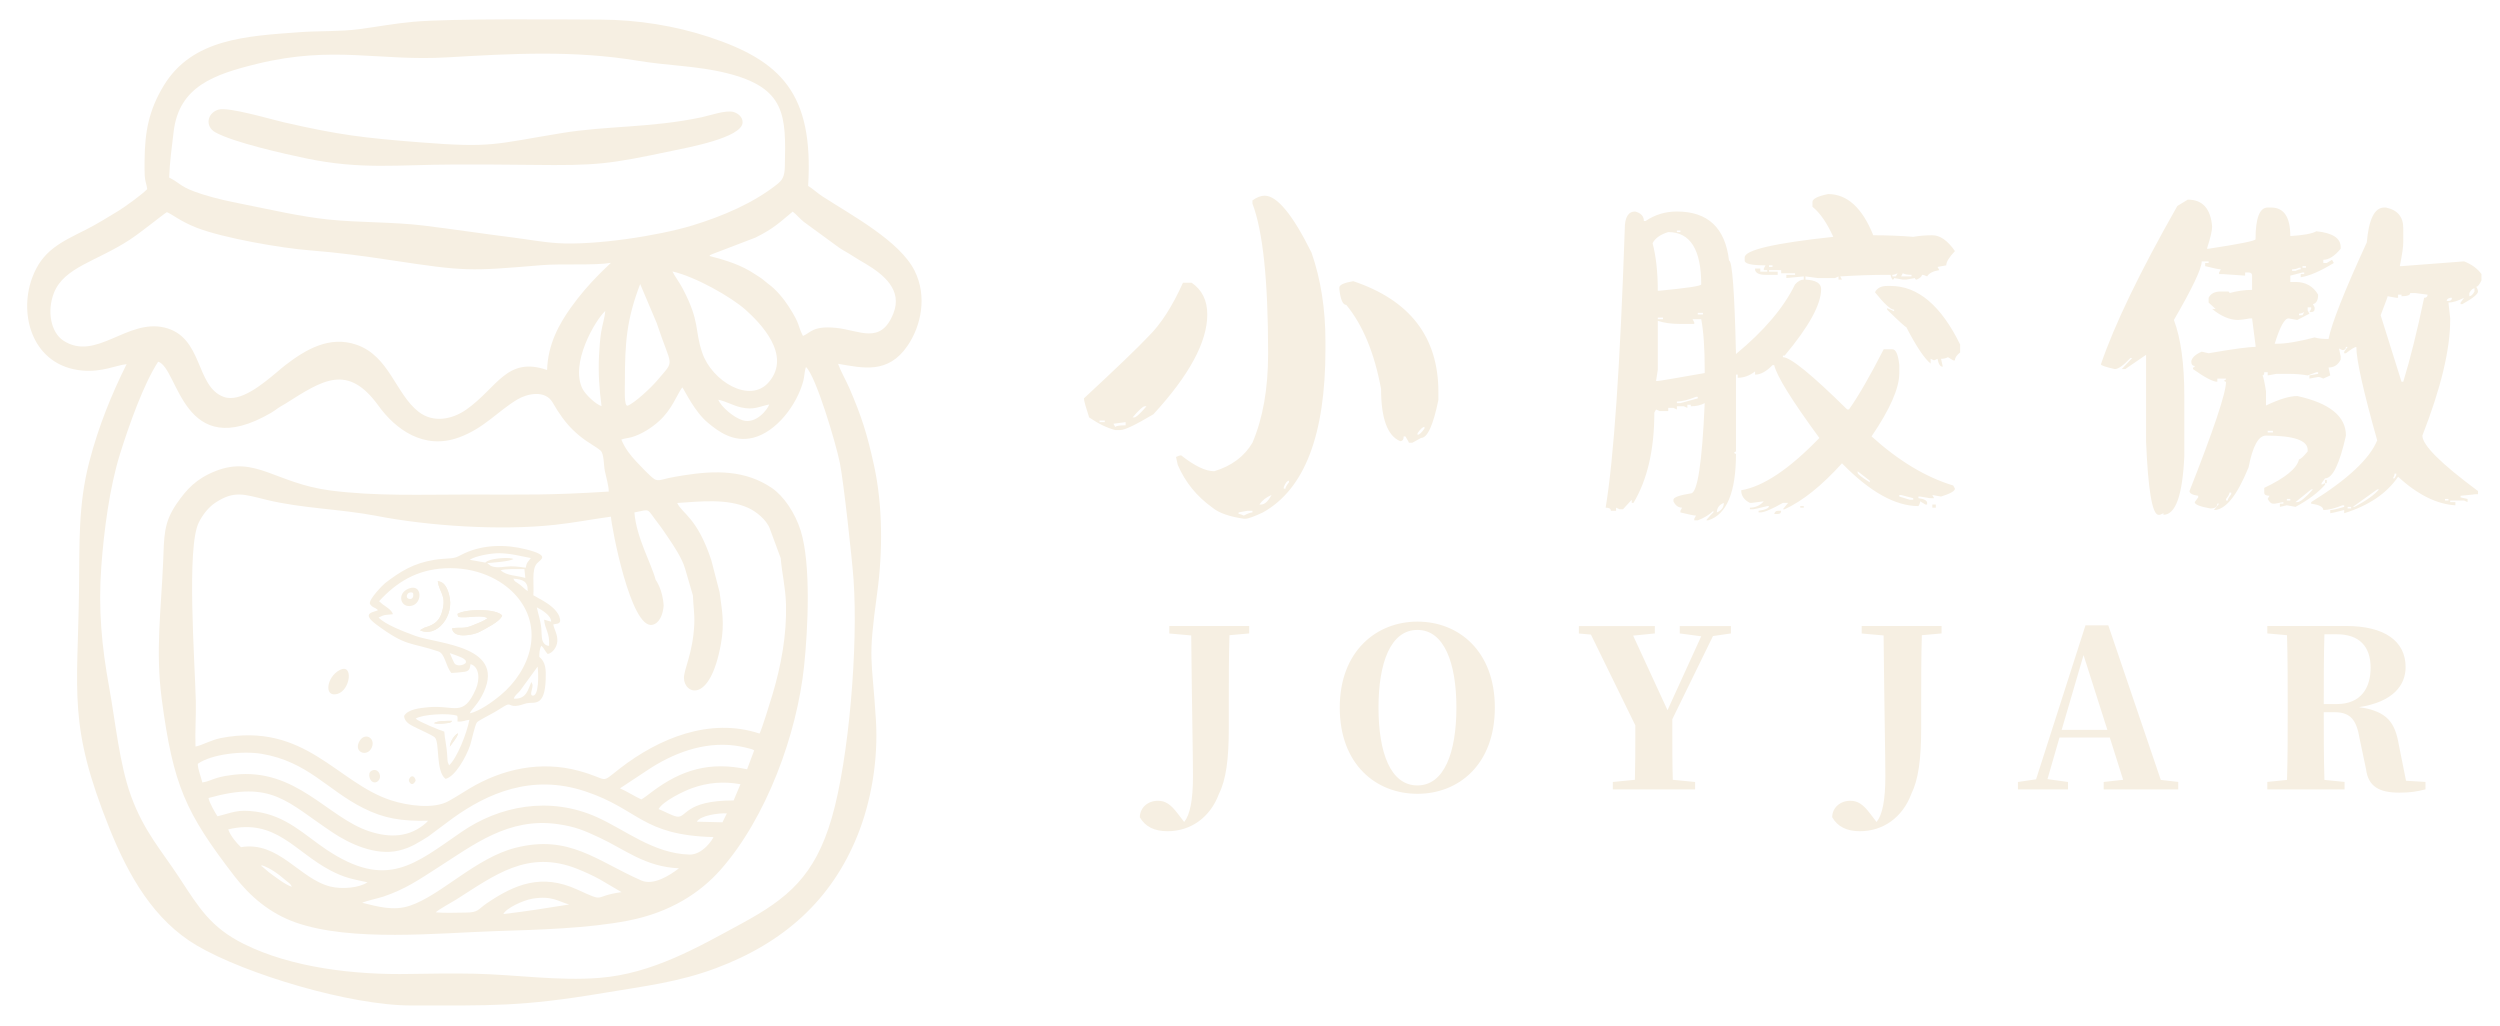
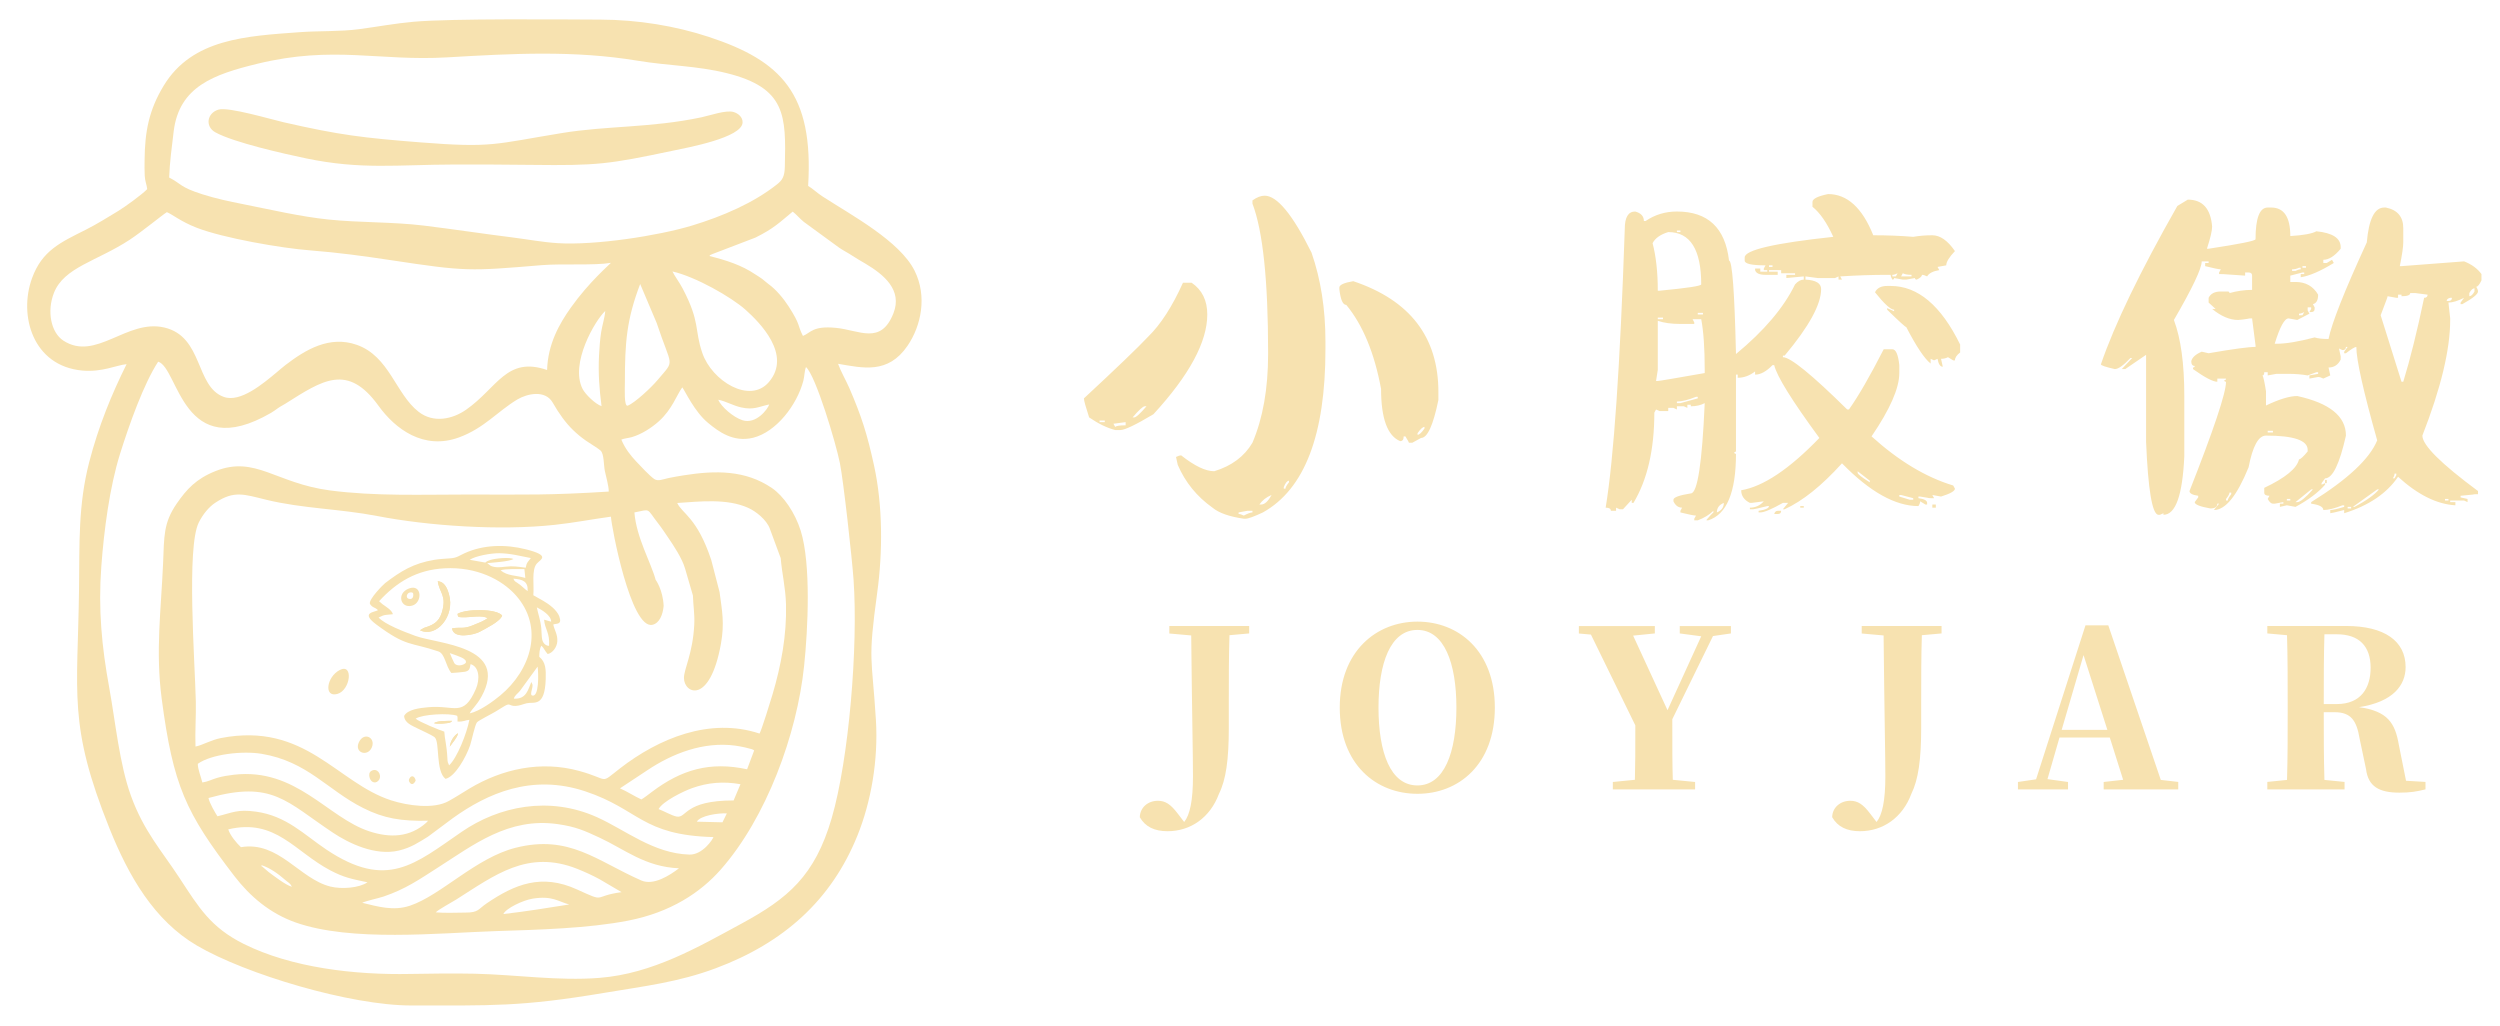
- <svg xmlns="http://www.w3.org/2000/svg" viewBox="-4 -4 543.1 222.7" fill="#f6efe2">
+ <svg xmlns="http://www.w3.org/2000/svg" viewBox="-4 -4 543.1 222.7" fill="#f7e2b0">
  <g transform="translate(-240.83 -184.24)">
    <path d="M346.18 378.81 C346.74 377.57 350.42 375.8 352.56 375.46 C356.85 374.78 358.09 376.09 360.49 376.73 C355.65 377.5 351.1 378.24 346.18 378.81 L346.18 378.81 Z M331.49 378.44 C333.52 378.62 335.88 378.5 337.95 378.49 C340.81 378.49 340.68 377.76 342.52 376.51 C348.66 372.33 354.48 369.95 362.19 373.47 C368.74 376.45 365.33 374.93 371.86 374.05 L367.09 371.25 C365.5 370.39 363.95 369.68 362.23 368.99 C351.46 364.72 344.29 370.38 335.9 375.68 C335.07 376.21 332.12 377.79 331.49 378.44 L331.49 378.44 Z M293.65 368.19 C295.53 368.81 297.21 370.03 298.76 371.37 C299.65 372.15 299.77 371.99 300.25 372.88 C298.94 372.56 296.36 370.55 295.15 369.65 L293.82 368.51 C293.55 368.11 293.64 369.21 293.65 368.19 L293.65 368.19 Z M315.51 376.36 C318.89 377.17 322.27 378.21 325.9 376.99 C332.67 374.71 340.2 366.59 348.84 364.41 C360.5 361.47 366.42 367.24 376.16 371.52 C378.78 372.67 382.31 370.42 384.33 368.87 C376.93 368.55 372.56 364.75 367.03 362.19 C363.83 360.71 361.95 359.84 357.98 359.27 C347.31 357.75 339.71 363.76 331.88 368.76 C327.89 371.31 324.95 373.38 320.14 375.01 C318.94 375.41 316.42 375.92 315.51 376.36 L315.51 376.36 Z M286.42 360.41 C286.79 361.69 288.26 363.44 289.17 364.28 C297.41 362.9 301.87 371.17 308.62 372.84 C311.09 373.45 314.88 373.14 316.66 371.91 C313.11 371.16 311.55 370.87 308.59 369.32 C300.83 365.24 296.71 357.96 286.42 360.41 L286.42 360.41 Z M393.78 358.88 L388.21 358.74 C388.94 357.41 392.88 356.84 394.73 356.94 L393.78 358.88 L393.78 358.88 Z M282.12 353.6 C296.05 349.69 299.02 354.41 309.2 361.16 C312.52 363.37 318.3 366.25 323.5 365.01 C326.16 364.37 327.77 363.24 329.79 362.01 L335.27 357.93 C342.67 352.64 352.31 348.27 363.97 352.15 C375.71 356.05 376.2 361.67 391.81 362.09 C391.74 362.49 389.48 365.97 386.6 365.89 C378.8 365.67 372.69 360.54 366.55 357.78 C356.07 353.06 345.18 355.42 337.15 360.93 C326.95 367.93 320.94 373.61 307.76 364.82 C302.85 361.54 299.1 357.49 292.42 356.56 C288.39 356 287.33 356.79 284.07 357.57 C283.6 356.85 282.33 354.69 282.12 353.6 L282.12 353.6 Z M396.2 354.13 C385.41 354.12 386.06 358.02 383.83 357.63 C382.82 357.46 380.94 356.37 379.9 356.01 C380.76 354.34 385.3 352.12 387.19 351.45 C390.58 350.24 393.94 349.94 397.69 350.6 L396.2 354.13 L396.2 354.13 Z M279.8 346.17 C282.74 344.07 289.52 343.31 293.67 344 C303.67 345.68 307.89 351.83 315.7 355.76 C320.27 358.07 324.03 358.65 329.82 358.54 L329.44 358.96 C325.88 362.15 321.59 362.32 317.07 360.84 C307.97 357.87 301.19 346.99 287.65 348.54 C286.43 348.68 285.21 348.88 284.09 349.2 C282.86 349.55 282.04 350.04 280.79 350.23 C280.5 349.02 279.8 347.38 279.8 346.17 L279.8 346.17 Z M399.13 347.36 L400.66 343.28 C400.44 343.12 400.75 343.26 400.19 343 L398.63 342.6 C397.99 342.47 397.21 342.3 396.55 342.22 C389.63 341.3 382.89 343.92 377.38 347.62 L371.51 351.5 C373.12 352.2 374.7 353.25 376.16 353.91 C376.72 353.6 377.91 352.68 378.46 352.26 C384.89 347.42 391.07 345.62 399.13 347.36 L399.13 347.36 Z M369.55 292.48 C365.49 293.03 361.52 293.81 357.32 294.26 C345.46 295.54 329.98 294.51 318.72 292.33 C310.64 290.77 302.54 290.73 294.68 288.81 C289.81 287.62 287.71 286.76 283.65 289.42 C282.19 290.37 280.89 292 280.02 293.73 C277.31 299.11 279.17 323.95 279.37 332.62 C279.44 335.9 279.18 339.16 279.3 342.42 C280.78 342.15 282.62 341 284.84 340.57 C303.18 337.04 309.97 350.28 321.81 354.11 C325.41 355.27 331.05 356.07 334.28 354.27 C335.89 353.38 337.32 352.44 338.85 351.52 C345.94 347.29 354.27 345.43 362.62 347.71 C369.5 349.59 366.92 350.72 371.56 347.13 C379.88 340.7 390.99 336 401.83 339.6 C402.22 339.03 404.29 332.35 404.65 331.11 C406.52 324.8 407.76 318.21 407.58 311.51 C407.48 307.83 406.7 304.82 406.43 301.49 L404.06 295.07 L404.06 295.07 C403.37 293.19 401.09 291.33 399.33 290.55 C394.74 288.5 388.92 289.18 383.95 289.51 C385.02 291.83 388.27 292.64 391.34 301.89 L393.15 308.87 C393.67 312.89 394.27 315.54 393.44 320.14 C391.03 333.44 385.41 330.93 385.41 327.52 C385.41 325.57 387.33 322.24 387.65 315.96 C387.77 313.54 387.42 311.86 387.36 309.61 L385.65 303.74 C385.02 301.55 383.15 298.74 382.07 297.16 C381.27 296 380.7 295.09 379.87 294.02 C377.13 290.51 378.33 290.85 374.65 291.56 C375.06 297 378.31 302.6 379.26 306.19 C379.26 306.19 380.84 308.31 381 311.87 C380.83 313.78 380.08 315.63 378.57 315.97 C373.86 317.05 369.63 294.49 369.55 292.48 L369.55 292.48 Z M371.81 275.74 C372.64 277.73 373.82 279.18 375 280.45 C375.9 281.41 377.95 283.61 378.95 284.3 C379.78 284.87 380.89 284.34 382.07 284.09 C383.14 283.87 384.28 283.67 385.3 283.51 C392.31 282.39 398.77 282.35 404.52 286.26 C407.04 287.97 409.55 291.61 410.78 295.55 C413.03 302.76 412.36 316.83 411.52 324.86 C409.98 339.75 403.32 357.91 393.38 369.17 C389.02 374.11 382.55 378.43 373.33 380.23 C364.64 381.93 353.75 382.22 344.62 382.51 C332.02 382.93 313.14 384.89 301.06 380.64 C295.47 378.67 291.13 374.96 287.77 370.59 C277.15 356.78 274.45 350.94 271.95 331.98 C270.6 321.66 271.82 312.77 272.26 302.59 C272.51 296.79 272.3 293.88 275.22 289.64 C277.38 286.52 279.44 284.24 283.69 282.56 C292.31 279.17 296.71 285.22 308.51 286.78 C318.34 288.07 328.52 287.67 338.62 287.67 C351.22 287.68 356.25 287.84 369.07 287.03 C369.11 285.87 368.47 283.78 368.23 282.57 C367.96 281.25 368.07 278.89 367.32 278.14 C366.93 277.75 364.87 276.49 364.15 275.99 C363.05 275.22 362.23 274.54 361.34 273.68 C359.68 272.08 358.24 270.05 356.89 267.69 C355.29 264.9 351.38 265.73 349.22 267.02 C344.88 269.63 342.03 273.24 336.58 275.25 C328.87 278.1 322.69 273.42 319.07 268.41 C312.34 259.08 306.92 262.83 298.82 267.94 C298.12 268.39 297.86 268.45 297.17 268.94 C296.62 269.33 296.25 269.61 295.71 269.93 C276.44 281.09 275.66 260.19 271.19 258.81 C268.04 263.63 264.89 272.5 262.89 278.89 C260.67 286 259.42 295.34 258.84 303.29 C258.15 312.63 258.94 320.75 260.55 329.58 C261.95 337.32 262.77 346.15 265.27 353.1 C268.05 360.8 271.96 365.06 275.83 370.98 C280.04 377.41 282.58 381.69 289.75 385.28 C300.11 390.46 313.86 392.07 325.95 391.82 C330.54 391.73 335.37 391.68 339.95 391.77 C348.95 391.97 358.07 393.39 367.1 392.67 C378.58 391.75 388.41 386.04 397.96 380.86 C408 375.41 413.85 370.53 417.51 357.97 C421.26 345.11 423.27 320.63 422.26 306.22 C421.95 301.74 420.09 284.86 419.29 280.85 C418.45 276.61 414.06 261.85 411.92 259.98 C411.59 260.78 411.6 262.01 411.35 262.96 C409.95 268.25 405.46 274.09 400.43 275.34 C396.09 276.4 392.89 273.96 390.66 272.12 C387.67 269.66 385.63 265.11 385.05 264.39 C383.86 265.99 382.86 269.16 379.96 271.76 C378.41 273.15 376.22 274.59 374.05 275.21 C373.39 275.4 372.3 275.5 371.81 275.74 L371.81 275.74 Z M392.85 267.08 C394.5 267.38 396.06 268.36 397.86 268.75 C400.56 269.35 401.6 268.6 403.94 268.1 C403.61 269.15 401.06 272.49 398.12 271.53 C396.08 270.87 393.5 268.58 392.85 267.08 L392.85 267.08 Z M372.58 263.3 C372.58 254.62 372.95 249.68 375.9 241.94 L379.49 250.41 C382.8 260.44 383.57 258.16 379.67 262.81 C378.36 264.38 374.78 267.74 373.21 268.36 C372.35 268.7 372.58 264.53 372.58 263.3 L372.58 263.3 Z M367.51 268.47 C366.18 268.04 363.99 265.91 363.39 264.73 C360.59 259.23 366.12 249.82 368.31 247.8 C368.23 249.17 367.67 250.85 367.43 252.36 C367.18 253.92 367.04 255.92 366.96 257.51 C366.77 261.44 367.03 264.75 367.51 268.47 L367.51 268.47 Z M382.91 239.21 C387.94 240.35 395.71 244.78 398.8 247.54 C401.84 250.27 408.93 257.31 403.86 263.24 C399.72 268.08 391.48 263 389.4 256.92 C387.65 251.79 388.99 250.29 385.16 242.97 C384.42 241.55 383.42 240.27 382.91 239.21 L382.91 239.21 Z M355.68 260.62 C346.88 257.58 344.88 264.49 338.11 269.23 C335.14 271.31 331 272.22 327.77 269.7 C322.81 265.86 321.41 257.62 314.33 255.15 C308.4 253.07 303.19 256.21 298.86 259.53 C298.13 260.09 297.58 260.59 296.92 261.14 C294.02 263.55 289.07 267.76 285.46 266.47 C279.22 264.24 281.04 253.38 272.53 251.39 C264.4 249.48 257.67 258.82 250.6 254.24 C247.87 252.46 246.99 247.81 248.55 243.86 C250.75 238.28 257.86 237.01 265 232.33 C267.72 230.54 272.08 226.94 273.08 226.33 C274.26 226.79 276.09 228.37 279.57 229.72 C285.35 231.96 297.97 234.16 304.19 234.63 C310.43 235.12 315.77 235.86 321.83 236.77 C338.05 239.23 338.73 239.16 354.53 237.84 C358.94 237.48 365.97 237.95 369.55 237.34 C369.38 237.59 364.81 241.47 360.83 247.08 C358.33 250.6 355.85 254.97 355.68 260.62 L355.68 260.62 Z M390.93 235.86 C394.57 236.76 397.93 237.83 400.93 239.86 C401.56 240.28 401.94 240.48 402.4 240.83 C403.06 241.32 403.15 241.5 403.75 241.93 C405.39 243.08 407.1 245.16 408.17 246.83 C410.81 250.93 410.02 250.8 411.26 253.22 C412.95 252.54 413.36 250.98 418.38 251.46 C423.51 251.94 428.17 255.27 430.92 248.3 C432.9 243.26 428.89 239.93 424.83 237.51 C423.8 236.89 423.08 236.52 422.06 235.84 C421.05 235.16 420.18 234.76 419.16 234.07 L411.45 228.44 C410.61 227.76 409.77 226.77 409.04 226.21 C406.14 228.59 405 229.84 400.93 231.86 L391.6 235.43 C390.69 235.84 391.33 235.5 390.93 235.86 L390.93 235.86 Z M273.58 218.81 C276.28 220.18 275.8 220.86 280.8 222.45 C283.78 223.39 286.5 223.97 289.59 224.58 C295.58 225.77 302.03 227.29 308.18 227.93 C315.11 228.64 322.1 228.42 328.92 229.25 C335.44 230.05 341.81 231.03 348.3 231.84 C351.51 232.25 354.69 232.85 357.94 233.06 C366.08 233.58 379.82 231.47 387.2 229.23 C393.85 227.21 400.54 224.32 405.6 220.31 C406.78 219.38 407.28 218.63 407.33 216.42 C407.59 205.35 407.61 199.32 394.67 196.12 C388.16 194.51 382.02 194.54 375.35 193.43 C361.55 191.14 348.16 191.87 334.02 192.7 C319.21 193.58 309.3 190.06 292.75 194.09 C283.29 196.4 275.76 199.02 274.56 208.77 C274.18 211.9 273.67 215.75 273.58 218.81 L273.58 218.81 Z M268.81 221.32 C267.84 222.38 264.02 225.16 262.52 226.07 C260.28 227.42 257.92 228.91 255.48 230.14 C249.97 232.91 245.98 234.66 243.79 240.67 C240.83 248.78 243.96 259.77 254.72 260.74 C259.03 261.13 262.13 259.56 264.33 259.35 C261.13 265.78 258.23 272.81 256.21 280.63 C253.8 289.96 254.12 298.22 254 308.18 C253.71 331.15 251.57 337.65 260.62 360.22 C264.81 370.65 270.34 380.21 279.6 385.65 C290.25 391.9 312.99 398.68 326.18 398.67 C343.63 398.66 349.91 398.98 367.97 395.95 C377 394.44 384.24 393.6 392.33 390.58 C407.07 385.07 417.43 375.81 423.1 361.76 C426.04 354.48 427.66 345.43 427.11 336.59 C426.24 322.56 425.31 324.22 427.39 309.03 C428.62 300.12 428.6 290.05 426.71 281.38 C425.2 274.48 424 270.71 421.34 264.54 C420.62 262.89 419.45 260.87 418.89 259.27 C424.24 260.17 429.73 261.59 433.98 255.36 C436.94 251.03 438.3 244.62 435.51 239.04 C432.27 232.59 421.89 227.04 415.46 222.88 C414.42 222.21 413.3 221.15 412.39 220.63 C413.62 200.55 406.52 193.43 390.79 188.25 C383.55 185.87 375.43 184.53 367.27 184.5 C358.48 184.46 335.06 184.24 326.74 184.96 C322.66 185.32 318.76 186.06 314.82 186.58 C310.63 187.13 306.17 186.92 301.94 187.23 C290.38 188.08 278.6 188.62 272.4 198.84 C269.19 204.13 268.29 208.82 268.24 215.08 C268.23 216.18 268.21 217.33 268.27 218.42 C268.33 219.65 268.69 220.26 268.81 221.32 Z" fill-rule="evenodd" />
    <path d="M284.3 204.05 C281.79 204.79 281.33 207.73 283.62 208.99 C287.62 211.2 298.65 213.67 303.29 214.64 C315.33 217.15 323.11 216.01 335.51 215.98 C341.14 215.97 346.75 215.99 352.39 216.06 C366.54 216.23 368.96 215.94 382.94 212.99 C386.22 212.3 398.04 210.15 398.15 206.85 C398.19 205.65 397.15 204.85 396.18 204.57 C394.55 204.09 391.02 205.34 389.23 205.72 C378.2 208.05 368.78 207.52 358.86 209.15 C344.14 211.56 343.83 212.4 328.17 211.17 C315.76 210.19 310.69 209.6 298.45 206.8 C295.73 206.18 286.45 203.41 284.3 204.05 Z" fill-rule="evenodd" />
    <path d="M336.22 336.99 C337.63 337.06 337.81 336.7 338.8 336.61 C338.24 339.56 336.12 344.93 334.39 346.5 L334.11 345.82 C334.04 345.53 334.03 345.24 334.02 344.94 C333.86 341.88 333.43 340.85 333.35 339.18 C332.62 338.98 327.82 337.04 327.13 336.36 C328.55 335.4 334.38 335.09 336.15 335.74 L336.21 335.99 C336.21 336.02 336.22 336.09 336.23 336.12 L336.22 336.99 L336.22 336.99 Z M348.46 332.01 C348.66 331.26 349.28 330.96 349.78 330.33 L353.62 325.06 C353.82 326.36 354 332.02 352.33 331.29 C351.96 330.94 352.6 329.72 352.51 328.97 L352.26 328.39 C351.55 330 351.21 332.19 348.46 332.01 L348.46 332.01 Z M337.63 323.39 C338.11 323.81 338.05 323.78 338.03 324.22 C337.56 324.79 336.07 325.09 335.53 324.32 C335.51 324.29 335.1 323.43 335.03 323.26 C334.78 322.71 334.69 322.41 334.54 322.12 C335.03 322.3 337.11 322.96 337.63 323.39 L337.63 323.39 Z M356.11 320.54 C355.36 320.54 354.81 319.95 354.63 319.23 C354.47 318.59 354.5 317.46 354.42 316.71 C354.24 314.88 353.76 313.76 353.45 312.18 C354.52 312.71 356.58 313.95 356.56 315.29 L355.03 314.86 C355.18 316.92 356.32 317.73 356.11 320.54 L356.11 320.54 Z M319.18 310.85 L319.92 311.49 C320.89 312.2 321.89 312.74 322.19 313.67 C320.43 313.88 320.54 313.67 319.08 314.39 C320.39 315.86 324.62 317.49 327.06 318.38 C332.02 320.19 347.47 320.53 341.45 331.53 C340.35 333.55 339.31 334.28 338.86 335.22 C341.12 334.72 344.07 332.51 345.51 331.32 C352.22 325.74 355.12 316.47 348.81 309.48 C345.75 306.1 340.3 303.33 333.41 303.7 C327.37 304.02 323.01 306.67 319.18 310.85 L319.18 310.85 Z M351.46 308.66 C350.81 308.2 350.58 307.9 349.93 307.38 C348.63 306.37 348.72 306.75 348.35 305.95 C350.32 306.09 351.58 306.49 351.46 308.66 L351.46 308.66 Z M350.75 303.86 L350.95 305.79 C348.87 305.19 347.08 305.39 345.58 304.14 C346.41 303.77 349.62 303.87 350.75 303.86 L350.75 303.86 Z M338.87 301.85 C340.11 301.01 343.5 300.4 345.3 300.42 C347.82 300.46 349.9 301.05 352.15 301.47 L351.44 302.38 C351.19 302.81 351.13 303.07 351.04 303.57 C349.27 303.35 348.4 303.14 346.54 303.36 C345.59 303.47 344.46 303.61 343.45 303.17 L342.67 302.58 C344.07 302.43 347.33 302.25 348.37 301.69 C347.51 301.22 344.37 301.55 343.33 301.89 C341.14 302.59 344.08 302.7 338.87 301.85 L338.87 301.85 Z M352.69 309.55 C352.9 307.41 352.25 304.01 353.46 302.66 C354.3 301.73 356.48 300.94 351.11 299.58 C346.56 298.43 341.81 298.58 337.78 300.41 C336.62 300.93 336.13 301.41 334.79 301.52 C333.58 301.62 332.38 301.66 331.23 301.85 C326.6 302.61 323.87 304.35 320.51 306.9 C320.11 307.21 316.88 310.43 317.19 311.43 C317.79 312.34 318.19 312.06 318.95 312.79 C318.25 313.26 315.01 313.25 318.6 315.92 C325.17 320.82 325.91 319.68 332.05 321.75 C333.54 322.25 333.6 324.91 334.89 326.44 C335.14 326.45 337.52 326.24 337.84 326.17 C338.85 325.94 338.87 325.52 339.06 324.51 C340.99 325.11 341.11 327.83 340.21 329.91 C337.48 336.19 335.58 333.36 329.93 333.87 C328.02 334.04 325.39 334.34 324.62 335.77 C324.73 337.31 326.26 337.83 327.57 338.5 C328.28 338.86 330.81 339.99 331.28 340.43 C332.4 341.49 331.43 347.75 333.61 349.44 C335.66 349 338.05 344.8 338.97 342.11 C339.31 341.09 339.99 337.72 340.45 337.16 C340.78 336.76 343.67 335.32 344.4 334.87 C345.14 334.41 345.76 334.02 346.46 333.61 C347.71 332.88 347.37 333.62 348.79 333.6 C349.69 333.58 350.44 333.2 351.28 333.01 C352.84 332.66 355.18 333.97 355.38 327.8 C355.45 325.64 355.38 324.07 353.98 322.92 C353.99 322.21 354.03 321.11 354.45 320.51 C355.05 321.07 355.2 321.69 355.81 322.32 C356.87 322.11 357.82 320.83 357.9 319.59 C358 318.08 357.28 317.14 357.02 315.91 C357.69 315.63 358.99 316.04 358.34 314.18 C358.06 313.38 357.31 312.58 356.83 312.17 C355.45 310.98 354.35 310.52 352.69 309.55 Z" fill-rule="evenodd" />
    <path d="M336.22 313.6 C336.32 314.31 336.35 314.3 337.3 314.34 C338.94 314.41 341.64 313.78 342.76 314.55 C341.87 315.19 340.57 315.67 339.46 316.12 C337.45 316.93 336.98 316.44 335.04 316.74 C335.27 319.13 339.8 318.17 341.04 317.49 C342.25 316.82 345.53 315.25 345.92 313.96 C344.71 312.42 337.99 312.49 336.22 313.6 Z" fill-rule="evenodd" />
    <path d="M328.07 317.15 C331.58 318.9 335.76 314.06 334.36 309.33 C333.93 307.84 333.35 306.66 331.93 306.49 C332.25 309.04 333.97 309.58 332.8 313.35 C332.11 315.6 330.57 316.12 328.92 316.65 L328.07 317.15 Z" fill-rule="evenodd" />
    <path d="M310.64 325.79 C307.77 327.26 307.12 331.83 310.12 330.99 C313 330.18 313.65 324.25 310.64 325.79 Z" fill-rule="evenodd" />
    <path d="M317.61 342.59 C318.49 340.46 315.88 339.15 314.79 341.5 C313.73 343.77 316.71 344.76 317.61 342.59 Z" fill-rule="evenodd" />
    <path d="M317.49 347.72 C317.02 348 316.94 348.6 317.14 349.23 C317.49 350.35 318.59 350.58 319.22 349.59 C319.81 348.46 318.76 346.95 317.49 347.72 Z" fill-rule="evenodd" />
    <path d="M325.73 349.44 C325.62 349.66 325.63 349.89 325.76 350.11 C326.24 350.95 326.83 350.51 327.13 349.8 C326.92 348.75 326.15 348.56 325.73 349.44 Z" fill-rule="evenodd" />
    <path d="M331.1 337.33 C331.73 337.62 334.22 337.38 334.63 337.19 C335.05 336.98 334.77 337.12 335.05 336.84 C333.84 336.87 332.01 336.76 331.1 337.33 Z" fill-rule="evenodd" />
    <path d="M334.54 342.44 L335.57 341.05 C335.88 340.55 336.24 340.13 336.33 339.53 C335.56 339.94 334.71 341.09 334.54 342.44 Z" fill-rule="evenodd" />
    <path d="M336.33 339.53 C335.56 339.94 334.71 341.09 334.54 342.44 L335.57 341.05 C335.88 340.56 336.24 340.13 336.33 339.53 Z" fill-rule="evenodd" />
    <path d="M331.1 337.33 C331.73 337.62 334.22 337.38 334.63 337.19 C335.05 336.98 334.77 337.12 335.05 336.84 C333.84 336.87 332.01 336.76 331.1 337.33 Z" fill-rule="evenodd" />
    <path d="M337.3 314.34 C338.94 314.41 341.64 313.78 342.76 314.55 C341.87 315.19 340.57 315.67 339.46 316.12 C337.45 316.93 336.98 316.44 335.04 316.73 C335.27 319.13 339.8 318.17 341.04 317.49 C342.25 316.82 345.53 315.25 345.92 313.96 C344.71 312.42 337.99 312.49 336.22 313.6 C336.32 314.31 336.35 314.3 337.3 314.34 Z" fill-rule="evenodd" />
    <path d="M328.07 317.15 C331.58 318.9 335.76 314.06 334.36 309.33 C333.93 307.84 333.35 306.66 331.93 306.48 C332.25 309.04 333.97 309.58 332.8 313.35 C332.11 315.6 330.57 316.12 328.92 316.65 L328.07 317.15 Z" fill-rule="evenodd" />
    <path d="M326.36 311.81 C328.66 311.18 328.53 306.99 325.65 308.09 C322.89 309.15 323.85 312.51 326.36 311.81 L326.36 311.81 Z M325.94 308.94 C326.44 308.89 326.57 309.01 326.6 309.26 C326.69 310.07 326.32 310.5 325.65 310.33 C324.88 310.15 325.2 309 325.94 308.94 Z" fill-rule="evenodd" />
  </g>
  <g transform="translate(231.47 38.16) scale(0.95) translate(-174.94 -430.32)">
    <path d="M226.99 443.72 C229.11 449.82 230.17 456.58 230.17 464 L230.17 465.81 C230.17 485.37 225.41 497.8 215.87 503.12 C213.82 504.08 212.49 504.56 211.9 504.56 L211.5 504.56 C208.19 504.08 205.8 503.24 204.34 502.03 C200.77 499.49 198.12 496.24 196.4 492.25 L196 490.44 C196.46 490.2 196.86 490.08 197.19 490.08 C200.24 492.49 202.75 493.7 204.74 493.7 C208.72 492.49 211.63 490.32 213.48 487.18 C215.87 481.57 217.06 474.81 217.06 466.9 L217.06 466.54 C217.06 450.12 215.87 438.77 213.48 432.5 L213.48 431.77 C214.48 431.05 215.4 430.69 216.27 430.69 C219.11 430.69 222.69 435.03 226.99 443.72 L226.99 443.72 Z M256 475.59 L256 477.4 C254.81 483.2 253.49 486.09 252.03 486.09 L250.04 487.18 L249.25 487.18 C249.25 487.06 248.98 486.58 248.45 485.73 L248.06 485.73 C248.06 486.46 247.79 486.82 247.26 486.82 C244.35 485.61 242.89 481.63 242.89 474.87 C241.37 466.66 238.72 460.26 234.94 455.67 C234.15 455.67 233.62 454.47 233.35 452.05 L233.35 451.69 C233.35 451.09 234.41 450.6 236.53 450.24 C249.51 454.59 256 463.04 256 475.59 L256 475.59 Z M197.59 450.6 C195.14 456.04 192.49 460.14 189.64 462.92 C187.32 465.39 182.42 470.1 174.94 477.04 C174.94 477.52 175.34 478.97 176.13 481.39 C178.25 482.84 180.24 483.8 182.09 484.28 L183.28 484.28 C184.28 484.28 186.79 483.08 190.84 480.66 C199.05 471.73 203.15 464.12 203.15 457.85 C203.15 454.65 201.96 452.23 199.58 450.6 L197.59 450.6 L197.59 450.6 Z M186.07 481.39 C187.52 479.7 188.45 478.85 188.85 478.85 L189.25 478.85 C187.79 480.54 186.86 481.39 186.46 481.39 L186.07 481.39 L186.07 481.39 Z M178.52 482.11 L179.71 482.11 L179.71 482.47 L178.52 482.47 L178.52 482.11 L178.52 482.11 Z M181.69 482.84 L184.48 482.47 L184.48 483.2 C183.15 483.2 182.36 483.32 182.09 483.56 L181.69 482.84 L181.69 482.84 Z M251.23 485.01 L251.23 485.37 C251.63 485.37 252.16 484.89 252.82 483.92 L252.82 483.56 C252.43 483.56 251.9 484.04 251.23 485.01 L251.23 485.01 Z M220.64 497.32 L220.64 497.68 L221.03 497.68 C221.03 497.38 221.3 496.9 221.83 496.24 L221.83 495.87 C221.43 495.87 221.03 496.36 220.64 497.32 L220.64 497.32 Z M215.07 501.31 L215.47 501.31 C216.27 501.31 217.06 500.58 217.85 499.13 C216.66 499.62 215.74 500.34 215.07 501.31 L215.07 501.31 Z M210.31 503.12 L210.31 503.48 C210.64 503.48 211.03 503.6 211.5 503.84 C212.42 503.36 213.09 503.12 213.48 503.12 L213.48 502.75 L212.29 502.75 L210.31 503.12 L210.31 503.12 Z M355.44 439.74 C358.69 439.74 361.74 439.86 364.58 440.1 C365.97 439.86 367.43 439.74 368.95 439.74 C370.74 439.74 372.46 440.95 374.12 443.36 C372.8 444.75 372.13 445.83 372.13 446.62 L370.14 446.98 L370.54 447.71 C369.09 447.95 368.16 448.43 367.76 449.15 C367.3 448.91 366.9 448.79 366.57 448.79 C366.57 449.15 366.17 449.52 365.38 449.88 C365.11 449.88 364.98 449.76 364.98 449.52 L362.99 449.88 L362.2 449.88 L360.21 449.52 C360.21 449.76 360.08 449.88 359.81 449.88 C359.55 449.46 359.42 449.1 359.42 448.79 L358.62 448.79 C355.24 448.79 351.67 448.91 347.89 449.15 L348.29 449.88 L347.5 449.88 L347.5 449.15 L346.7 449.52 L342.73 449.52 L339.94 449.15 L339.94 449.88 C342.33 450 343.52 450.72 343.52 452.05 C343.52 455.55 340.74 460.62 335.18 467.26 L334.78 467.26 L334.78 467.62 C336.5 467.62 341.4 471.61 349.48 479.58 L349.88 479.58 C352.07 476.5 354.71 471.91 357.83 465.81 L359.81 465.81 C360.61 465.81 361.14 467.02 361.4 469.44 L361.4 471.25 C361.4 474.69 359.28 479.52 355.05 485.73 C361.27 491.35 367.5 495.09 373.72 496.96 L374.12 497.68 C374.12 498.23 373.06 498.83 370.94 499.49 L368.95 499.13 L369.35 499.86 L368.56 499.86 C368.29 499.86 368.06 499.83 367.86 499.77 C367.53 499.7 366.97 499.62 366.17 499.49 L365.77 499.49 L365.77 499.86 C367.1 500.04 367.76 500.4 367.76 500.94 L367.76 501.31 L367.36 501.31 L366.17 500.58 C366.17 500.88 366.04 501.25 365.77 501.67 C360.48 501.67 354.65 498.41 348.29 491.89 C343.65 497.02 339.28 500.52 335.18 502.39 L334.78 502.39 L335.97 500.94 L334.78 500.94 C332.2 502.39 330.48 503.12 329.61 503.12 L329.22 503.12 L329.22 502.75 C330.81 502.51 331.6 502.15 331.6 501.67 L331.2 501.67 C329.28 502.15 328.22 502.39 328.03 502.39 L327.23 502.39 L327.23 502.03 C328.49 502.03 329.55 501.55 330.41 500.58 L327.63 500.94 L327.23 500.94 C325.91 500.28 325.24 499.31 325.24 498.05 C330.28 497.2 336.24 493.22 343.12 486.09 C336.83 477.52 333.39 471.97 332.79 469.44 L332.4 469.44 C331 470.88 329.68 471.61 328.42 471.61 L328.42 470.88 C327.16 471.85 325.84 472.33 324.45 472.33 L324.45 471.61 L324.05 471.61 L324.05 488.99 C324.05 489.23 323.92 489.35 323.65 489.35 C323.65 489.6 323.79 489.72 324.05 489.72 C324.05 498.53 321.93 503.6 317.69 504.93 L317.3 504.93 C317.3 504.81 317.43 504.62 317.69 504.38 C318.09 503.9 318.49 503.48 318.88 503.12 L318.88 502.75 C317.96 503.66 316.77 504.38 315.31 504.93 L314.51 504.93 L314.51 504.56 L314.91 503.84 C314.45 503.84 313.26 503.6 311.34 503.12 L311.34 502.75 L311.73 502.03 C310.87 502.03 310.21 501.55 309.75 500.58 L309.75 500.22 C309.75 499.68 311.07 499.19 313.72 498.77 C315.24 498.77 316.3 491.89 316.9 478.13 C315.97 478.61 314.91 478.85 313.72 478.85 L313.72 478.49 L312.93 478.49 L312.93 479.21 L312.13 478.85 L310.54 478.85 L310.54 479.58 L309.75 479.21 L308.56 479.21 L308.56 479.94 L306.57 479.94 L305.77 479.58 L305.38 480.3 C305.38 488.75 303.79 495.63 300.61 500.94 L300.21 500.94 L300.21 500.22 L298.22 502.39 L297.43 502.39 L296.63 502.03 L296.63 502.75 L295.44 502.75 C295.44 502.27 295.04 502.03 294.25 502.03 C296.1 490.8 297.56 469.56 298.62 438.29 C298.62 435.63 299.41 434.31 301 434.31 C302.33 434.67 302.99 435.39 302.99 436.48 L303.39 436.48 C305.51 435.03 307.89 434.31 310.54 434.31 C317.63 434.31 321.6 438.05 322.46 445.53 C323.19 445.53 323.72 452.66 324.05 466.9 C330.48 461.59 334.98 456.28 337.56 450.97 C338.22 450.24 338.89 449.88 339.55 449.88 L339.55 449.15 L335.57 449.52 L335.57 448.79 L337.56 448.79 L337.56 448.43 L334.38 448.43 L334.38 447.71 L331.6 447.71 L331.6 448.07 L333.59 448.07 L333.59 448.79 L330.81 448.79 C329.42 448.79 328.62 448.43 328.42 447.71 L328.42 447.34 L329.61 447.34 L329.61 448.07 L331.2 448.07 L331.2 447.71 L330.41 447.71 L330.41 447.34 L330.81 446.62 C327.63 446.62 326.04 446.26 326.04 445.53 L326.04 444.81 C326.04 443.12 332.79 441.55 346.3 440.1 C344.85 436.9 343.26 434.61 341.54 433.22 L341.54 432.13 C341.54 431.41 342.73 430.81 345.11 430.32 C349.48 430.32 352.93 433.46 355.44 439.74 L355.44 439.74 Z M310.54 438.65 L310.54 439.01 L311.34 439.01 L311.34 438.65 L310.54 438.65 L310.54 438.65 Z M306.17 452.42 L306.57 452.42 C312.93 451.81 316.1 451.33 316.1 450.97 C316.1 443 313.59 439.01 308.56 439.01 C306.77 439.56 305.57 440.4 304.98 441.55 C305.77 444.57 306.17 448.19 306.17 452.42 L306.17 452.42 Z M331.6 446.62 L331.6 446.98 L332.4 446.98 L332.4 446.62 L331.6 446.62 L331.6 446.62 Z M359.81 448.79 L359.81 449.15 L360.61 449.15 L361.01 448.43 C360.54 448.67 360.14 448.79 359.81 448.79 L359.81 448.79 Z M362.2 448.43 L361.8 449.15 L364.19 449.15 L364.19 448.79 C363.32 448.79 362.66 448.67 362.2 448.43 L362.2 448.43 Z M358.62 451.33 C357.23 451.33 356.3 451.81 355.84 452.78 C357.96 455.43 359.42 456.76 360.21 456.76 L360.21 457.12 L358.62 456.4 L358.62 456.76 C361.34 459.42 362.79 460.74 362.99 460.74 C365.31 465.21 367.17 467.99 368.56 469.07 L368.56 467.99 L369.35 468.35 L370.14 467.99 C370.35 469.19 370.74 469.8 371.34 469.8 L370.94 467.99 C371.54 467.99 372.07 467.87 372.53 467.62 L373.72 468.35 L374.12 468.35 C374.12 467.75 374.52 467.14 375.31 466.54 L375.31 464.73 C370.94 455.8 365.64 451.33 359.42 451.33 L358.62 451.33 L358.62 451.33 Z M315.31 457.49 L315.31 457.85 L316.5 457.85 L316.5 457.49 L315.31 457.49 L315.31 457.49 Z M306.17 458.57 L306.17 458.93 L307.36 458.93 L307.36 458.57 L306.17 458.57 L306.17 458.57 Z M314.12 458.93 L314.51 459.66 L314.51 460.02 L311.34 460.02 C309.28 460.02 307.56 459.78 306.17 459.3 L306.17 470.52 L305.77 473.06 L306.17 473.06 C306.5 473.06 310.08 472.45 316.9 471.25 L316.9 470.52 C316.9 465.57 316.63 461.71 316.1 458.93 L314.12 458.93 L314.12 458.93 Z M310.54 477.76 L310.54 478.13 L311.34 478.13 L315.31 477.04 L315.31 476.68 L314.91 476.68 C313.12 477.4 311.67 477.76 310.54 477.76 L310.54 477.76 Z M351.87 493.7 L351.87 494.06 C351.87 494.36 352.79 495.09 354.65 496.24 L354.65 495.87 L351.87 493.7 L351.87 493.7 Z M361.4 499.13 L361.4 499.49 L363.79 500.22 L364.58 500.22 L364.58 499.86 L361.8 499.13 L361.4 499.13 L361.4 499.13 Z M321.27 500.94 C320.21 501.37 319.68 502.09 319.68 503.12 C320.74 502.69 321.27 501.97 321.27 500.94 L321.27 500.94 Z M368.95 501.31 L368.95 502.03 L369.75 502.03 L369.75 501.31 L368.95 501.31 L368.95 501.31 Z M338.75 501.67 L338.75 502.03 L339.55 502.03 L339.55 501.67 L338.75 501.67 L338.75 501.67 Z M333.59 502.75 C333.19 502.75 332.93 503 332.79 503.48 L333.59 503.48 C334.12 503.48 334.38 503.24 334.38 502.75 L333.59 502.75 L333.59 502.75 Z M432.93 437.75 C432.93 438.71 432.53 440.4 431.74 442.82 L432.13 442.82 C439.29 441.73 442.86 441.01 442.86 440.64 C442.86 435.82 443.79 433.4 445.64 433.4 L446.44 433.4 C449.35 433.4 450.81 435.57 450.81 439.92 C453.79 439.74 455.78 439.38 456.77 438.83 C460.48 439.2 462.33 440.4 462.33 442.46 L462.33 442.82 C460.94 444.51 459.62 445.35 458.36 445.35 L458.36 446.08 L459.15 446.08 L460.35 445.35 L460.75 446.08 C457.7 447.95 455.18 449.04 453.19 449.34 L453.19 448.61 L453.99 448.61 L453.99 448.25 L453.59 448.25 L450.81 448.97 L450.81 450.42 L452 450.42 C454.32 450.42 456.04 451.39 457.17 453.32 C457.17 454.59 456.77 455.31 455.98 455.49 L456.37 456.22 L456.37 456.58 C456.37 457.06 456.11 457.3 455.58 457.3 L455.18 457.3 L455.58 456.58 L455.58 456.22 L454.78 456.22 L454.78 456.94 L455.18 457.67 L452.4 459.11 L450.41 458.75 C449.49 458.75 448.43 460.68 447.24 464.55 L447.63 464.55 C449.82 464.55 452.73 464.06 456.37 463.1 C457.1 463.34 458.16 463.46 459.55 463.46 C460.28 459.84 463.19 452.48 468.3 441.37 C468.76 436.06 470.08 433.4 472.27 433.4 L472.67 433.4 C475.31 433.94 476.64 435.51 476.64 438.11 L476.64 441.37 C476.64 442.4 476.37 444.21 475.85 446.8 L476.24 446.8 L490.55 445.71 C492.27 446.38 493.59 447.34 494.52 448.61 L494.52 450.06 C494.06 451.03 493.66 451.51 493.33 451.51 C493.59 451.93 493.73 452.29 493.73 452.6 C493.73 453.2 492.53 454.17 490.15 455.49 L489.75 455.49 L489.75 455.13 L490.55 454.04 C489.09 454.77 487.9 455.13 486.97 455.13 L487.37 458.75 L487.37 459.11 C487.37 465.88 485.25 474.69 481.01 485.55 C481.01 487.73 485.25 491.95 493.73 498.23 L493.73 498.95 L493.33 498.95 C493 498.95 492.73 498.98 492.53 499.04 C491.34 499.16 490.42 499.25 489.75 499.31 L489.75 499.68 L491.34 500.04 L491.34 500.76 L490.55 500.4 L487.37 500.4 L487.37 500.76 L488.56 500.76 L488.56 501.49 C484.32 501.25 479.95 499.07 475.45 494.97 C472.87 498.77 468.76 501.55 463.13 503.3 L463.13 502.57 C461.21 503.06 460.15 503.3 459.95 503.3 L459.95 502.57 C460.48 502.57 461.54 502.33 463.13 501.85 L463.13 501.49 L462.73 501.49 C460.94 502.21 459.49 502.57 458.36 502.57 C458.36 501.85 457.43 501.37 455.58 501.12 L455.58 500.76 C463.92 495.57 468.96 490.86 470.68 486.64 C467.5 475.35 465.91 468.23 465.91 465.27 C465.58 465.27 464.78 465.75 463.53 466.72 L463.13 466.72 L463.13 466.36 L463.92 465.27 L463.53 465.27 C463.53 465.75 463.26 466 462.73 466 L461.94 465.63 L462.33 467.44 L462.33 468.17 C461.74 469.38 460.81 469.98 459.55 469.98 L459.95 471.79 L458.36 472.51 C457.9 472.27 457.5 472.15 457.17 472.15 L455.18 472.51 L455.18 471.79 L457.17 471.43 L457.17 471.06 L456.77 471.06 L454.78 471.79 C453.39 471.55 451.94 471.43 450.41 471.43 L447.63 471.43 L445.64 471.79 L445.64 471.06 L444.85 471.06 C444.85 471.55 444.72 471.79 444.45 471.79 C444.65 472.09 444.92 473.3 445.25 475.41 L445.25 478.67 C448.29 477.22 450.68 476.5 452.4 476.5 C459.82 478.13 463.53 481.14 463.53 485.55 C462.07 492.07 460.48 495.33 458.76 495.33 L457.96 496.42 L457.96 496.78 L458.76 496.42 L458.76 496.78 C457.17 498.59 454.92 500.28 452 501.85 L450.02 501.49 L448.43 501.85 L448.43 501.12 L449.22 501.12 L449.22 500.76 L447.24 501.12 L446.84 501.12 C446.44 501.12 446.04 500.76 445.64 500.04 L446.04 499.31 C445.25 499.31 444.85 499.07 444.85 498.59 L444.85 497.5 C449.69 495.21 452.33 493.04 452.8 490.98 C453.13 490.98 453.79 490.38 454.78 489.17 L454.78 488.81 C454.78 486.64 451.61 485.55 445.25 485.55 C443.53 485.55 442.2 487.97 441.27 492.8 C438.62 499.31 435.98 502.57 433.33 502.57 L434.52 501.12 L434.12 501.12 C434.12 501.85 433.59 502.21 432.53 502.21 C430.15 501.79 428.95 501.31 428.95 500.76 L429.75 499.68 L429.75 499.31 C428.43 499.13 427.76 498.77 427.76 498.23 C433.33 484.1 436.11 475.77 436.11 473.24 C435.84 473.24 435.71 473.12 435.71 472.88 C435.98 472.88 436.11 472.75 436.11 472.51 L434.12 472.51 L434.12 473.24 C433.13 473.24 431.27 472.27 428.56 470.34 L428.56 469.98 C428.82 469.98 428.95 469.86 428.95 469.62 C428.43 469.62 428.16 469.25 428.16 468.53 C428.36 467.69 429.15 466.96 430.55 466.36 L432.13 466.72 C437.7 465.75 441.27 465.27 442.86 465.27 L442.86 464.91 L442.07 458.75 L441.77 458.75 C441.5 458.75 441.27 458.78 441.08 458.84 C440.41 458.96 439.68 459.05 438.89 459.11 C436.97 459.11 434.98 458.27 432.93 456.58 L433.72 456.58 L432.13 455.13 L432.13 454.04 C432.6 453.08 433.52 452.6 434.92 452.6 L436.51 452.6 C436.77 452.6 436.9 452.72 436.9 452.96 C438.62 452.48 440.35 452.23 442.07 452.23 L442.07 448.97 C442.07 448.49 441.8 448.25 441.27 448.25 L440.48 448.25 L440.48 448.97 C438.76 448.85 437.43 448.76 436.51 448.7 C435.91 448.64 435.25 448.61 434.52 448.61 L434.52 448.25 L434.92 447.53 C434.45 447.53 433.26 447.28 431.34 446.8 L431.34 446.08 L432.13 446.08 L432.13 445.71 L430.55 445.71 C430.55 447.34 428.43 451.81 424.19 459.11 C425.78 463.34 426.57 469.13 426.57 476.5 L426.57 490.26 C426.17 499.19 424.58 503.66 421.8 503.66 L421.8 503.3 L421.01 503.66 L420.61 503.66 C419.22 503.48 418.29 497.93 417.83 487 L417.83 467.08 L413.06 470.34 L412.27 470.34 L414.65 467.81 L414.25 467.81 C412.66 469.5 411.47 470.34 410.68 470.34 C408.56 469.86 407.5 469.5 407.5 469.25 C410.61 460.14 416.44 448.07 424.98 433.04 L427.37 431.59 C430.74 431.59 432.6 433.64 432.93 437.75 L432.93 437.75 Z M453.59 446.8 L453.59 447.16 L454.39 447.16 L454.39 446.8 L453.59 446.8 L453.59 446.8 Z M451.21 447.53 L451.21 447.89 L452 447.89 C452.47 447.65 452.86 447.53 453.19 447.53 L453.19 447.16 L452.8 447.16 C452.33 447.4 451.81 447.53 451.21 447.53 L451.21 447.53 Z M491.74 452.96 L491.74 453.68 C492.14 453.68 492.53 453.32 492.93 452.6 L492.93 451.87 C492.53 451.87 492.14 452.23 491.74 452.96 L491.74 452.96 Z M479.42 452.96 L478.23 452.96 C478.23 453.44 477.57 453.68 476.24 453.68 L476.24 453.32 L475.45 453.32 L475.45 454.04 L475.05 454.04 L473.06 453.68 C473.06 453.8 472.93 454.19 472.67 454.86 C472.2 456.13 471.81 457.18 471.47 458.03 L476.24 473.24 L476.64 473.24 C478.23 468.05 479.82 461.65 481.41 454.04 C481.94 454.04 482.2 453.8 482.2 453.32 L479.42 452.96 L479.42 452.96 Z M486.57 454.77 L486.97 454.77 C487.5 454.77 487.77 454.53 487.77 454.04 L487.37 454.04 C486.84 454.17 486.57 454.41 486.57 454.77 L486.57 454.77 Z M452.8 457.67 L452.8 458.03 L453.59 458.03 L453.99 457.3 C453.53 457.55 453.13 457.67 452.8 457.67 L452.8 457.67 Z M445.64 484.46 L445.64 484.83 L446.84 484.83 L446.84 484.46 L445.64 484.46 L445.64 484.46 Z M475.05 494.24 L474.65 494.24 C474.65 494.55 474.52 494.91 474.25 495.33 L474.65 495.33 L475.05 494.61 L475.05 494.24 L475.05 494.24 Z M458.76 495.69 L458.76 496.42 L459.15 496.42 L459.15 495.69 L458.76 495.69 L458.76 495.69 Z M455.58 497.86 L452 500.76 L452.4 500.76 C453.06 500.76 454.25 499.8 455.98 497.86 L455.58 497.86 L455.58 497.86 Z M465.12 501.85 L465.51 501.85 C468.23 500.4 470.08 499.07 471.08 497.86 L470.68 497.86 L465.12 501.85 L465.12 501.85 Z M437.3 498.59 L436.9 498.59 C436.9 498.89 436.64 499.37 436.11 500.04 L436.11 500.4 L436.51 500.4 C436.51 500.1 436.77 499.62 437.3 498.95 L437.3 498.59 L437.3 498.59 Z M450.02 500.04 L450.02 500.4 L450.81 500.4 L450.81 500.04 L450.02 500.04 L450.02 500.04 Z M486.18 500.04 L486.18 500.4 L486.97 500.4 L486.97 500.04 L486.18 500.04 L486.18 500.04 Z M463.92 501.85 L463.92 502.21 L464.72 502.21 L464.72 501.85 L463.92 501.85 Z" fill-rule="evenodd" />
  </g>
  <g transform="translate(243.61 131.04) scale(1.3171) translate(-234.59 -533.77)">
    <path d="M252.63 534.49 L239.46 534.49 L239.46 535.73 L243.07 536.05 C243.21 549.58 243.36 555.78 243.36 559.28 C243.36 563.32 242.85 565.66 241.91 566.82 L240.83 565.41 C239.68 563.9 238.81 563.32 237.58 563.32 C235.96 563.32 234.63 564.4 234.59 566.03 C235.49 567.61 237.01 568.34 239.17 568.34 C243 568.34 246.21 566.06 247.65 562.17 C248.81 559.83 249.27 556.54 249.27 551.31 L249.27 546.87 C249.27 543.22 249.27 539.54 249.38 536.01 L252.63 535.72 L252.63 534.49 L252.63 534.49 Z M273.96 547.95 C273.96 540.59 275.94 535.14 280.38 535.14 C284.79 535.14 286.81 540.59 286.81 547.95 C286.81 555.38 284.79 560.79 280.38 560.79 C275.94 560.79 273.96 555.38 273.96 547.95 L273.96 547.95 Z M280.38 533.77 C273.63 533.77 267.57 538.64 267.57 547.95 C267.57 557.37 273.6 562.17 280.38 562.17 C287.2 562.17 293.15 557.33 293.15 547.95 C293.15 538.6 287.17 533.77 280.38 533.77 L280.38 533.77 Z M329.13 536.15 L332.09 535.72 L332.09 534.5 L323.65 534.5 L323.65 535.72 L327.19 536.19 L321.63 548.38 L315.96 536.08 L319.54 535.72 L319.54 534.5 L307.01 534.5 L307.01 535.73 L309 535.91 L316.32 550.88 C316.32 555.17 316.32 557.3 316.25 559.86 L312.61 560.22 L312.61 561.44 L326.18 561.44 L326.18 560.22 L322.5 559.86 C322.42 557.08 322.42 554.81 322.42 549.87 L329.13 536.15 L329.13 536.15 Z M366.83 534.49 L353.66 534.49 L353.66 535.73 L357.27 536.05 C357.41 549.58 357.56 555.78 357.56 559.28 C357.56 563.32 357.05 565.66 356.11 566.82 L355.03 565.41 C353.88 563.9 353.01 563.32 351.78 563.32 C350.16 563.32 348.82 564.4 348.79 566.03 C349.69 567.61 351.21 568.34 353.37 568.34 C357.19 568.34 360.41 566.06 361.85 562.17 C363 559.83 363.47 556.54 363.47 551.31 L363.47 546.87 C363.47 543.22 363.47 539.54 363.58 536.01 L366.83 535.72 L366.83 534.49 L366.83 534.49 Z M386.64 551.63 L390.25 539.29 L394.18 551.63 L386.64 551.63 L386.64 551.63 Z M402.99 559.88 L394.33 534.38 L390.57 534.38 L382.42 559.78 L379.43 560.22 L379.43 561.44 L387.69 561.44 L387.69 560.22 L384.3 559.75 L386.28 552.89 L394.58 552.89 L396.78 559.86 L393.57 560.22 L393.57 561.44 L405.87 561.44 L405.87 560.21 L402.99 559.88 L402.99 559.88 Z M429.87 547.37 C429.87 543.22 429.87 539.51 429.98 535.86 L432.04 535.86 C435.68 535.86 437.6 537.81 437.6 541.38 C437.6 544.67 436.04 547.37 432 547.37 L429.87 547.37 L429.87 547.37 Z M443.44 560.02 L442.25 554.08 C441.64 550.5 440.41 548.53 435.68 547.88 C441.35 547.01 443.37 544.23 443.37 541.27 C443.37 536.98 439.9 534.49 433.55 534.49 L420.56 534.49 L420.56 535.72 L423.81 536.01 C423.92 539.72 423.92 543.44 423.92 547.19 L423.92 548.78 C423.92 552.53 423.92 556.24 423.81 559.88 L420.56 560.21 L420.56 561.44 L433.3 561.44 L433.3 560.21 L429.98 559.88 C429.87 556.21 429.87 552.49 429.87 548.71 L431.64 548.71 C434.42 548.71 435.29 550.14 435.79 553.1 L436.84 558.08 C437.2 561 439.04 561.98 442.36 561.98 C444.16 561.98 445.17 561.8 446.65 561.44 L446.65 560.21 L443.44 560.02 Z" fill-rule="evenodd" />
  </g>
</svg>
